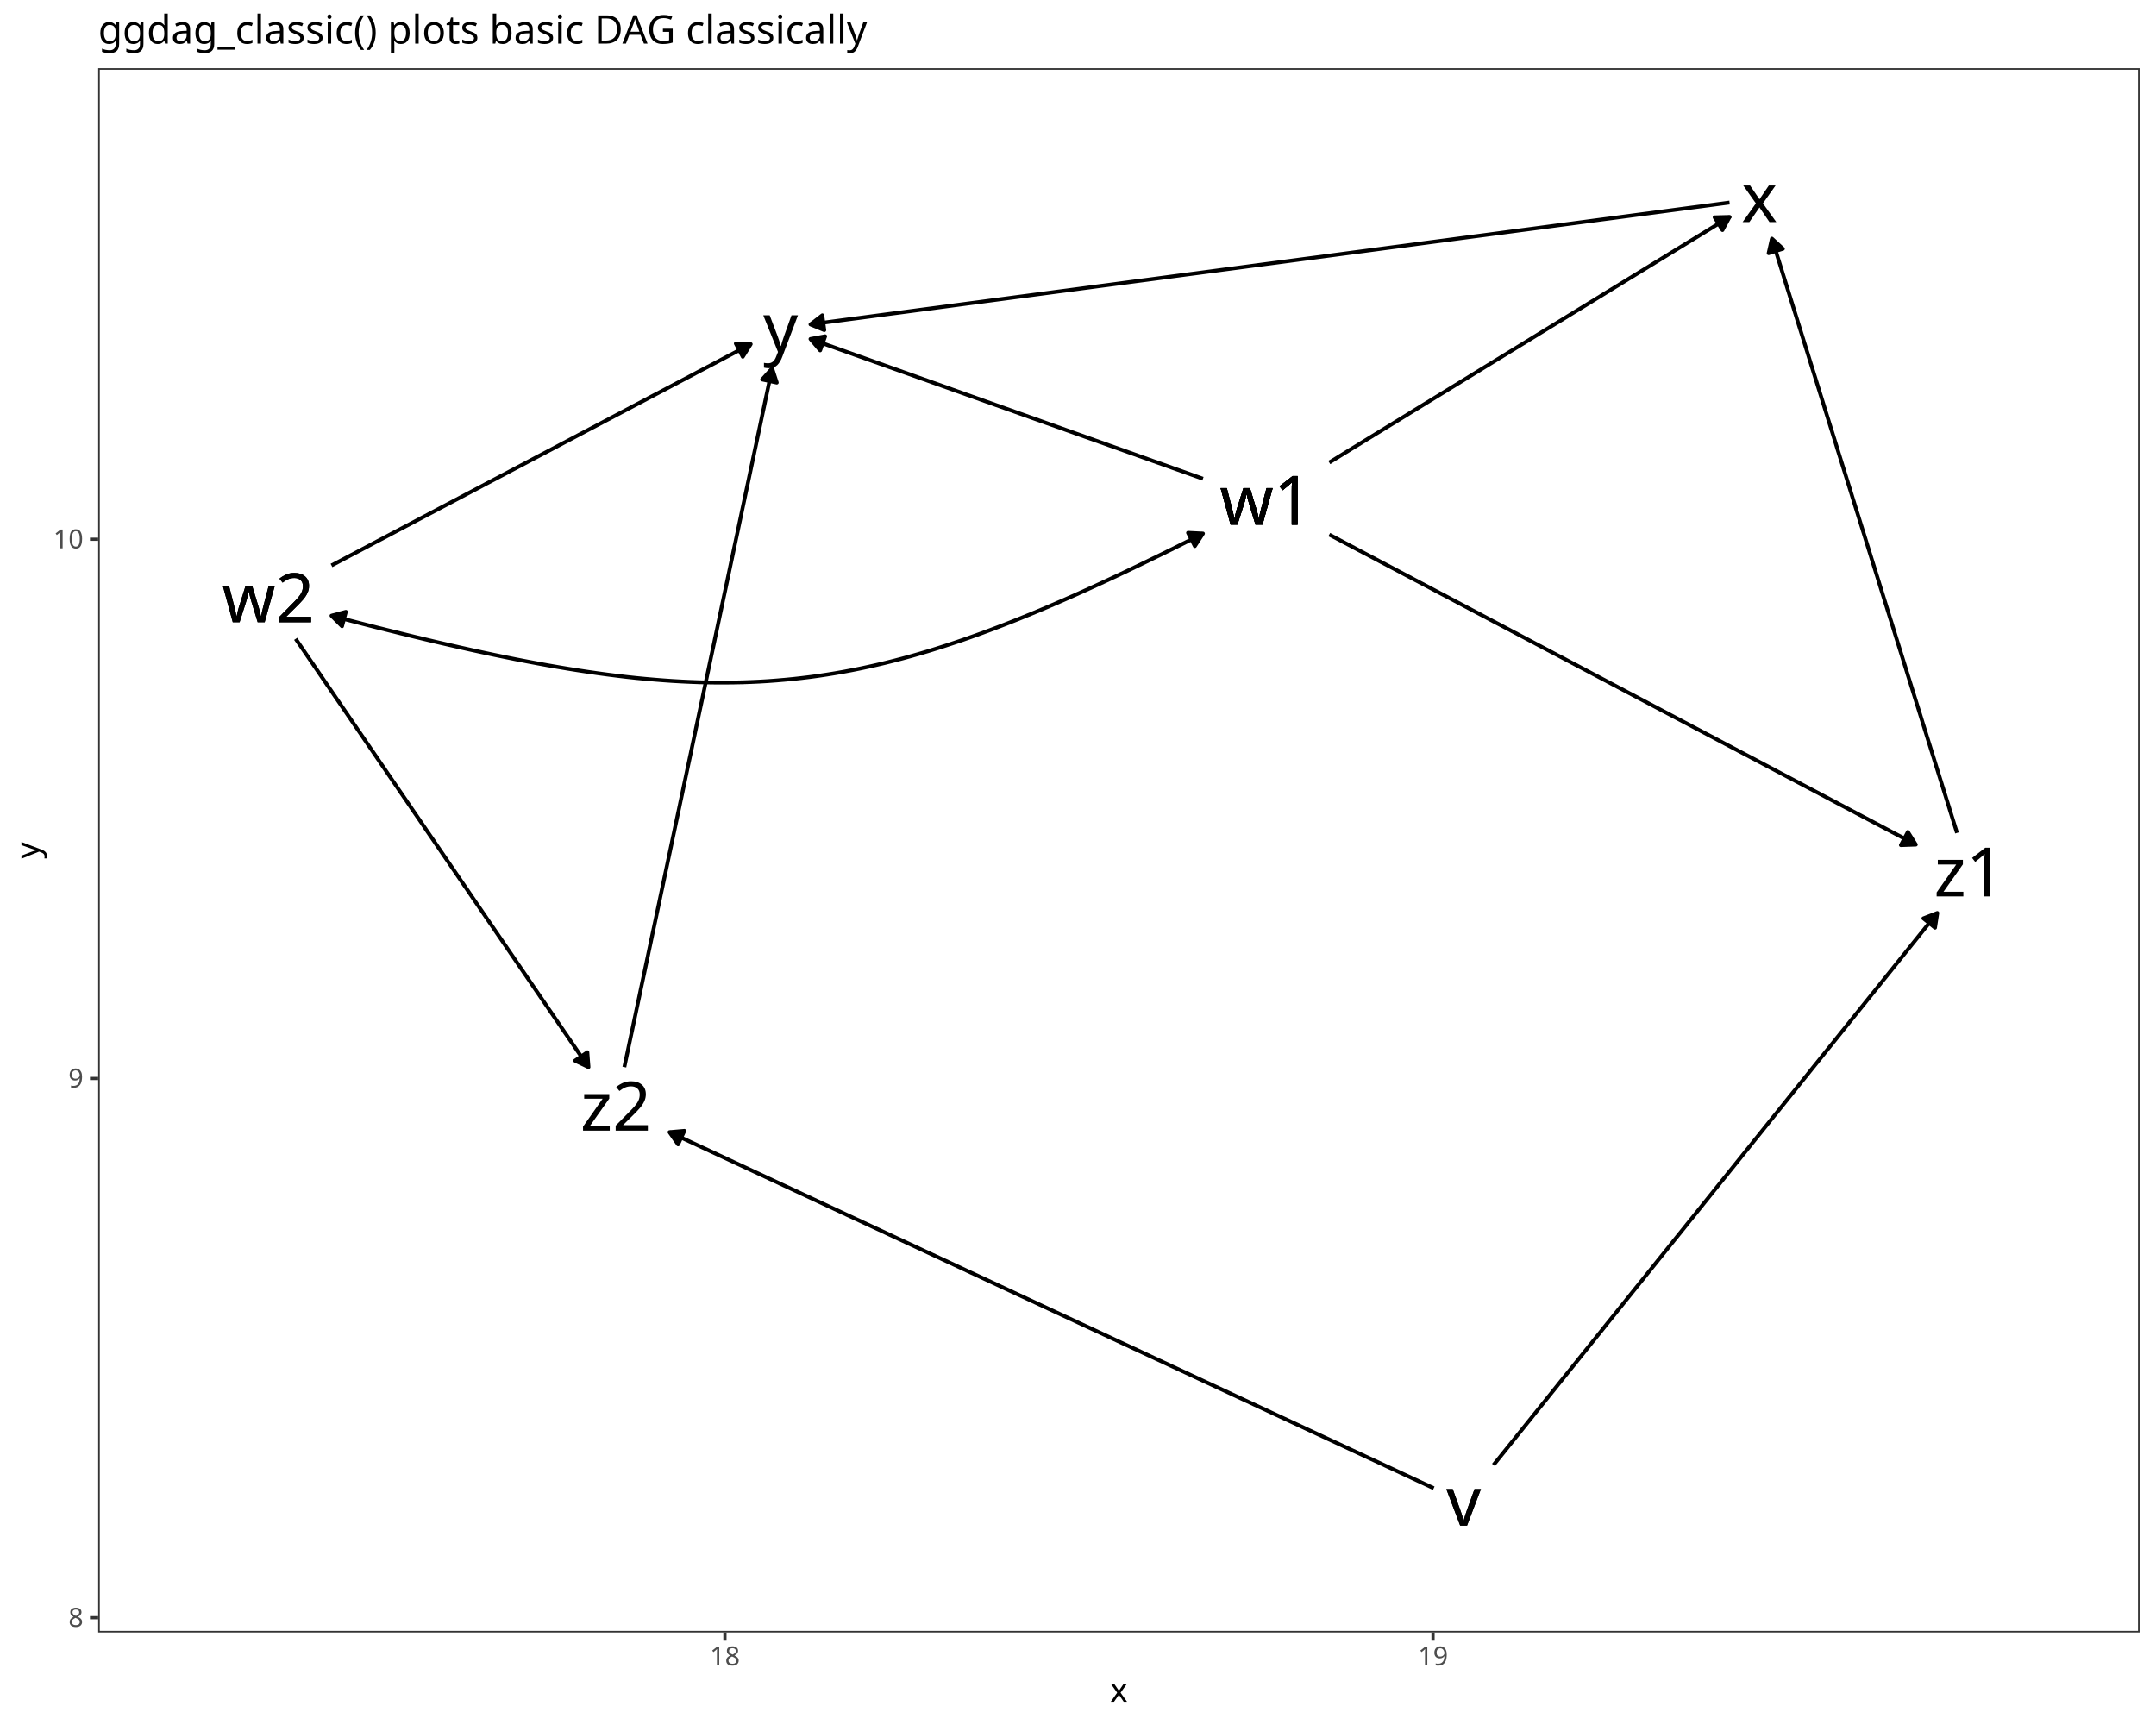
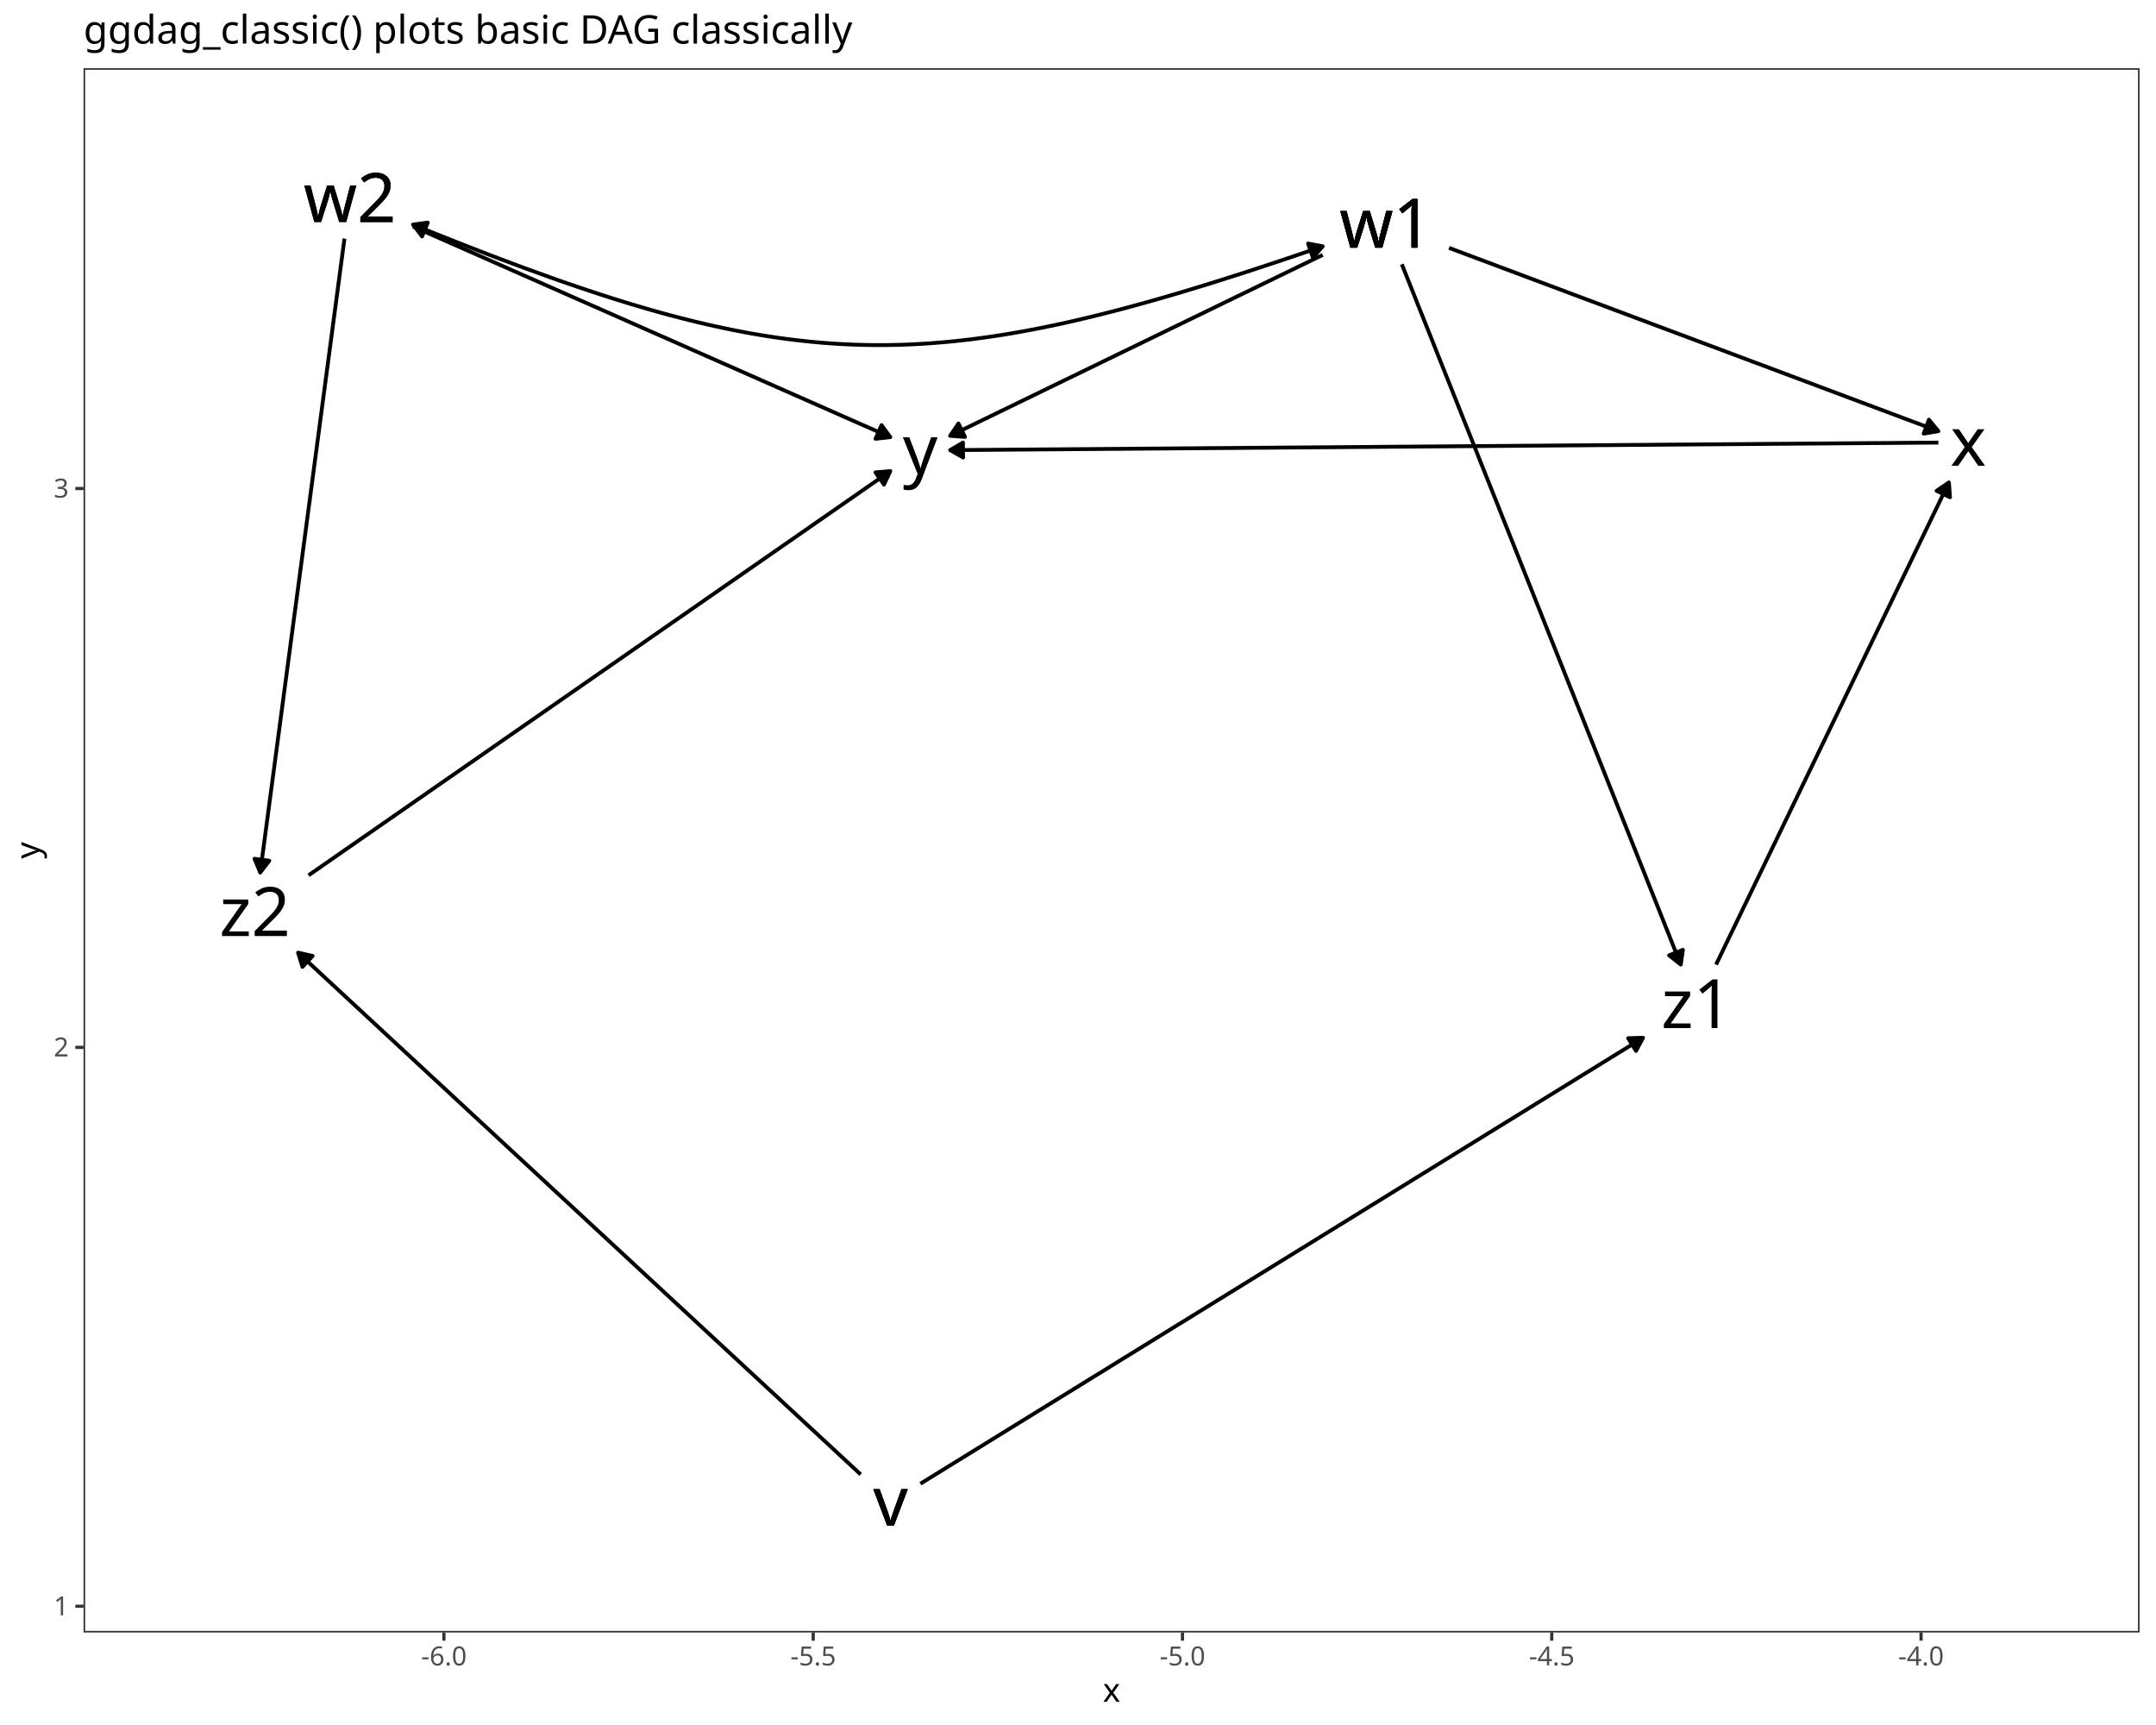
<svg xmlns="http://www.w3.org/2000/svg" class="svglite" data-engine-version="2.0" width="720.00pt" height="576.00pt" viewBox="0 0 720.00 576.00">
  <defs>
    <style type="text/css">
    .svglite line, .svglite polyline, .svglite polygon, .svglite path, .svglite rect, .svglite circle {
      fill: none;
      stroke: #000000;
      stroke-linecap: round;
      stroke-linejoin: round;
      stroke-miterlimit: 10.00;
    }
  </style>
  </defs>
  <rect width="100%" height="100%" style="stroke: none; fill: #FFFFFF;" />
  <defs>
    <clipPath id="cpMC4wMHw3MjAuMDB8MC4wMHw1NzYuMDA=">
      <rect x="0.00" y="0.00" width="720.00" height="576.00" />
    </clipPath>
  </defs>
  <g clip-path="url(#cpMC4wMHw3MjAuMDB8MC4wMHw1NzYuMDA=)">
    <rect x="0.00" y="0.00" width="720.00" height="576.00" style="stroke-width: 1.07; stroke: #FFFFFF; fill: #FFFFFF;" />
  </g>
  <defs>
-     <clipPath id="cpMzIuNzl8NzE0LjUyfDIyLjc4fDU0NS4xMQ==">
-       <rect x="32.79" y="22.78" width="681.73" height="522.33" />
+     <clipPath id="cpMjcuOTB8NzE0LjUyfDIyLjc4fDU0NS4xMQ==">
+       <rect x="27.90" y="22.78" width="686.62" height="522.33" />
    </clipPath>
  </defs>
-   <g clip-path="url(#cpMzIuNzl8NzE0LjUyfDIyLjc4fDU0NS4xMQ==)">
-     <rect x="32.79" y="22.78" width="681.73" height="522.33" style="stroke-width: 1.07; stroke: none; fill: #FFFFFF;" />
-     <text x="488.78" y="509.42" text-anchor="middle" style="font-size: 22.76px; font-family: sans;" textLength="11.39px" lengthAdjust="spacingAndGlyphs">v</text>
-     <text x="488.78" y="509.42" text-anchor="middle" style="font-size: 22.76px; font-family: sans;" textLength="11.39px" lengthAdjust="spacingAndGlyphs">v</text>
-     <text x="422.82" y="175.20" text-anchor="middle" style="font-size: 22.76px; font-family: sans;" textLength="29.10px" lengthAdjust="spacingAndGlyphs">w1</text>
-     <text x="422.82" y="175.20" text-anchor="middle" style="font-size: 22.76px; font-family: sans;" textLength="29.10px" lengthAdjust="spacingAndGlyphs">w1</text>
-     <text x="422.82" y="175.20" text-anchor="middle" style="font-size: 22.76px; font-family: sans;" textLength="29.10px" lengthAdjust="spacingAndGlyphs">w1</text>
-     <text x="422.82" y="175.20" text-anchor="middle" style="font-size: 22.76px; font-family: sans;" textLength="29.10px" lengthAdjust="spacingAndGlyphs">w1</text>
-     <text x="89.60" y="207.78" text-anchor="middle" style="font-size: 22.76px; font-family: sans;" textLength="29.10px" lengthAdjust="spacingAndGlyphs">w2</text>
-     <text x="89.60" y="207.78" text-anchor="middle" style="font-size: 22.76px; font-family: sans;" textLength="29.10px" lengthAdjust="spacingAndGlyphs">w2</text>
-     <text x="587.57" y="74.14" text-anchor="middle" style="font-size: 22.76px; font-family: sans;" textLength="11.39px" lengthAdjust="spacingAndGlyphs">x</text>
-     <text x="657.71" y="299.32" text-anchor="middle" style="font-size: 22.76px; font-family: sans;" textLength="24.05px" lengthAdjust="spacingAndGlyphs">z1</text>
-     <text x="205.67" y="377.53" text-anchor="middle" style="font-size: 22.76px; font-family: sans;" textLength="24.05px" lengthAdjust="spacingAndGlyphs">z2</text>
-     <text x="260.68" y="117.47" text-anchor="middle" style="font-size: 22.76px; font-family: sans;" textLength="11.39px" lengthAdjust="spacingAndGlyphs">y</text>
-     <polyline points="498.76,489.17 499.02,488.85 500.73,486.73 502.44,484.61 504.14,482.49 505.85,480.36 507.55,478.24 509.26,476.12 510.97,474.00 512.67,471.87 514.38,469.75 516.09,467.63 517.79,465.51 519.50,463.39 521.20,461.26 522.91,459.14 524.62,457.02 526.32,454.90 528.03,452.77 529.74,450.65 531.44,448.53 533.15,446.41 534.86,444.29 536.56,442.16 538.27,440.04 539.97,437.92 541.68,435.80 543.39,433.67 545.09,431.55 546.80,429.43 548.51,427.31 550.21,425.19 551.92,423.06 553.62,420.94 555.33,418.82 557.04,416.70 558.74,414.57 560.45,412.45 562.16,410.33 563.86,408.21 565.57,406.09 567.28,403.96 568.98,401.84 570.69,399.72 572.39,397.60 574.10,395.47 575.81,393.35 577.51,391.23 579.22,389.11 580.93,386.99 582.63,384.86 584.34,382.74 586.04,380.62 587.75,378.50 589.46,376.37 591.16,374.25 592.87,372.13 594.58,370.01 596.28,367.89 597.99,365.76 599.70,363.64 601.40,361.52 603.11,359.40 604.81,357.27 606.52,355.15 608.23,353.03 609.93,350.91 611.64,348.79 613.35,346.66 615.05,344.54 616.76,342.42 618.46,340.30 620.17,338.17 621.88,336.05 623.58,333.93 625.29,331.81 627.00,329.69 628.70,327.56 630.41,325.44 632.12,323.32 633.82,321.20 635.53,319.07 637.23,316.95 638.94,314.83 640.65,312.71 642.35,310.59 644.06,308.46 645.77,306.34 646.96,304.86 " style="stroke-width: 1.28; stroke-linecap: butt;" />
-     <polygon points="646.20,309.78 646.96,304.86 642.32,306.66 " style="stroke-width: 1.28; stroke-linecap: butt; fill: #000000;" />
-     <polyline points="478.80,496.94 477.35,496.26 474.49,494.92 471.63,493.59 468.77,492.26 465.91,490.93 463.05,489.60 460.19,488.26 457.33,486.93 454.47,485.60 451.61,484.27 448.75,482.93 445.89,481.60 443.03,480.27 440.17,478.94 437.31,477.61 434.45,476.27 431.59,474.94 428.73,473.61 425.87,472.28 423.01,470.94 420.15,469.61 417.29,468.28 414.43,466.95 411.57,465.62 408.71,464.28 405.85,462.95 402.99,461.62 400.13,460.29 397.27,458.95 394.41,457.62 391.55,456.29 388.69,454.96 385.83,453.63 382.97,452.29 380.11,450.96 377.25,449.63 374.39,448.30 371.53,446.96 368.67,445.63 365.82,444.30 362.96,442.97 360.10,441.64 357.24,440.30 354.38,438.97 351.52,437.64 348.66,436.31 345.80,434.97 342.94,433.64 340.08,432.31 337.22,430.98 334.36,429.65 331.50,428.31 328.64,426.98 325.78,425.65 322.92,424.32 320.06,422.98 317.20,421.65 314.34,420.32 311.48,418.99 308.62,417.66 305.76,416.32 302.90,414.99 300.04,413.66 297.18,412.33 294.32,410.99 291.46,409.66 288.60,408.33 285.74,407.00 282.88,405.67 280.02,404.33 277.16,403.00 274.30,401.67 271.44,400.34 268.58,399.00 265.72,397.67 262.86,396.34 260.00,395.01 257.14,393.68 254.28,392.34 251.42,391.01 248.57,389.68 245.71,388.35 242.85,387.01 239.99,385.68 237.13,384.35 234.27,383.02 231.41,381.69 228.55,380.35 225.69,379.02 223.59,378.04 " style="stroke-width: 1.28; stroke-linecap: butt;" />
-     <polygon points="228.55,377.61 223.59,378.04 226.45,382.12 " style="stroke-width: 1.28; stroke-linecap: butt; fill: #000000;" />
-     <polyline points="443.91,154.43 444.45,154.10 446.12,153.08 447.78,152.06 449.45,151.03 451.11,150.01 452.78,148.99 454.44,147.97 456.10,146.95 457.77,145.93 459.43,144.91 461.10,143.89 462.76,142.87 464.42,141.85 466.09,140.83 467.75,139.81 469.42,138.79 471.08,137.76 472.75,136.74 474.41,135.72 476.07,134.70 477.74,133.68 479.40,132.66 481.07,131.64 482.73,130.62 484.39,129.60 486.06,128.58 487.72,127.56 489.39,126.54 491.05,125.52 492.72,124.49 494.38,123.47 496.04,122.45 497.71,121.43 499.37,120.41 501.04,119.39 502.70,118.37 504.36,117.35 506.03,116.33 507.69,115.31 509.36,114.29 511.02,113.27 512.68,112.25 514.35,111.22 516.01,110.20 517.68,109.18 519.34,108.16 521.01,107.14 522.67,106.12 524.33,105.10 526.00,104.08 527.66,103.06 529.33,102.04 530.99,101.02 532.65,100.00 534.32,98.98 535.98,97.95 537.65,96.93 539.31,95.91 540.98,94.89 542.64,93.87 544.30,92.85 545.97,91.83 547.63,90.81 549.30,89.79 550.96,88.77 552.62,87.75 554.29,86.73 555.95,85.71 557.62,84.68 559.28,83.66 560.95,82.64 562.61,81.62 564.27,80.60 565.94,79.58 567.60,78.56 569.27,77.54 570.93,76.52 572.59,75.50 574.26,74.48 575.92,73.46 577.59,72.44 577.59,72.43 " style="stroke-width: 1.28; stroke-linecap: butt;" />
-     <polygon points="575.22,76.81 577.59,72.43 572.61,72.57 " style="stroke-width: 1.28; stroke-linecap: butt; fill: #000000;" />
-     <polyline points="401.73,159.86 401.53,159.79 399.89,159.20 398.25,158.62 396.62,158.04 394.98,157.45 393.34,156.87 391.70,156.29 390.07,155.70 388.43,155.12 386.79,154.54 385.15,153.96 383.51,153.37 381.88,152.79 380.24,152.21 378.60,151.62 376.96,151.04 375.33,150.46 373.69,149.87 372.05,149.29 370.41,148.71 368.78,148.12 367.14,147.54 365.50,146.96 363.86,146.37 362.22,145.79 360.59,145.21 358.95,144.63 357.31,144.04 355.67,143.46 354.04,142.88 352.40,142.29 350.76,141.71 349.12,141.13 347.48,140.54 345.85,139.96 344.21,139.38 342.57,138.79 340.93,138.21 339.30,137.63 337.66,137.04 336.02,136.46 334.38,135.88 332.74,135.30 331.11,134.71 329.47,134.13 327.83,133.55 326.19,132.96 324.56,132.38 322.92,131.80 321.28,131.21 319.64,130.63 318.01,130.05 316.37,129.46 314.73,128.88 313.09,128.30 311.45,127.72 309.82,127.13 308.18,126.55 306.54,125.97 304.90,125.38 303.27,124.80 301.63,124.22 299.99,123.63 298.35,123.05 296.71,122.47 295.08,121.88 293.44,121.30 291.80,120.72 290.16,120.13 288.53,119.55 286.89,118.97 285.25,118.39 283.61,117.80 281.97,117.22 280.34,116.64 278.70,116.05 277.06,115.47 275.42,114.89 273.79,114.30 272.15,113.72 270.66,113.19 " style="stroke-width: 1.28; stroke-linecap: butt;" />
-     <polygon points="275.56,112.29 270.66,113.19 273.89,116.99 " style="stroke-width: 1.28; stroke-linecap: butt; fill: #000000;" />
-     <polyline points="443.91,178.51 444.17,178.65 446.55,179.90 448.92,181.16 451.29,182.41 453.66,183.67 456.04,184.92 458.41,186.17 460.78,187.43 463.16,188.68 465.53,189.93 467.90,191.19 470.27,192.44 472.65,193.70 475.02,194.95 477.39,196.20 479.76,197.46 482.14,198.71 484.51,199.96 486.88,201.22 489.25,202.47 491.63,203.73 494.00,204.98 496.37,206.23 498.74,207.49 501.12,208.74 503.49,209.99 505.86,211.25 508.24,212.50 510.61,213.75 512.98,215.01 515.35,216.26 517.73,217.52 520.10,218.77 522.47,220.02 524.84,221.28 527.22,222.53 529.59,223.78 531.96,225.04 534.33,226.29 536.71,227.55 539.08,228.80 541.45,230.05 543.82,231.31 546.20,232.56 548.57,233.81 550.94,235.07 553.31,236.32 555.69,237.58 558.06,238.83 560.43,240.08 562.81,241.34 565.18,242.59 567.55,243.84 569.92,245.10 572.30,246.35 574.67,247.61 577.04,248.86 579.41,250.11 581.79,251.37 584.16,252.62 586.53,253.87 588.90,255.13 591.28,256.38 593.65,257.64 596.02,258.89 598.39,260.14 600.77,261.40 603.14,262.65 605.51,263.90 607.89,265.16 610.26,266.41 612.63,267.67 615.00,268.92 617.38,270.17 619.75,271.43 622.12,272.68 624.49,273.93 626.87,275.19 629.24,276.44 631.61,277.70 633.98,278.95 636.36,280.20 638.73,281.46 639.79,282.02 " style="stroke-width: 1.28; stroke-linecap: butt;" />
-     <polygon points="634.81,282.20 639.79,282.02 637.14,277.80 " style="stroke-width: 1.28; stroke-linecap: butt; fill: #000000;" />
-     <polyline points="110.70,188.81 112.07,188.09 113.80,187.18 115.53,186.26 117.25,185.35 118.98,184.44 120.71,183.53 122.44,182.62 124.17,181.70 125.89,180.79 127.62,179.88 129.35,178.97 131.08,178.05 132.81,177.14 134.53,176.23 136.26,175.32 137.99,174.41 139.72,173.49 141.45,172.58 143.17,171.67 144.90,170.76 146.63,169.84 148.36,168.93 150.09,168.02 151.81,167.11 153.54,166.20 155.27,165.28 157.00,164.37 158.73,163.46 160.46,162.55 162.18,161.63 163.91,160.72 165.64,159.81 167.37,158.90 169.10,157.99 170.82,157.07 172.55,156.16 174.28,155.25 176.01,154.34 177.74,153.42 179.46,152.51 181.19,151.60 182.92,150.69 184.65,149.78 186.38,148.86 188.10,147.95 189.83,147.04 191.56,146.13 193.29,145.21 195.02,144.30 196.74,143.39 198.47,142.48 200.20,141.57 201.93,140.65 203.66,139.74 205.39,138.83 207.11,137.92 208.84,137.01 210.57,136.09 212.30,135.18 214.03,134.27 215.75,133.36 217.48,132.44 219.21,131.53 220.94,130.62 222.67,129.71 224.39,128.80 226.12,127.88 227.85,126.97 229.58,126.06 231.31,125.15 233.03,124.23 234.76,123.32 236.49,122.41 238.22,121.50 239.95,120.59 241.68,119.67 243.40,118.76 245.13,117.85 246.86,116.94 248.59,116.02 250.32,115.11 250.70,114.91 " style="stroke-width: 1.28; stroke-linecap: butt;" />
-     <polygon points="248.05,119.12 250.70,114.91 245.73,114.72 " style="stroke-width: 1.28; stroke-linecap: butt; fill: #000000;" />
-     <polyline points="98.75,213.32 98.98,213.66 100.16,215.38 101.33,217.09 102.50,218.81 103.67,220.52 104.85,222.24 106.02,223.95 107.19,225.67 108.36,227.38 109.53,229.10 110.71,230.81 111.88,232.53 113.05,234.24 114.22,235.95 115.40,237.67 116.57,239.38 117.74,241.10 118.91,242.81 120.09,244.53 121.26,246.24 122.43,247.96 123.60,249.67 124.78,251.39 125.95,253.10 127.12,254.82 128.29,256.53 129.46,258.24 130.64,259.96 131.81,261.67 132.98,263.39 134.15,265.10 135.33,266.82 136.50,268.53 137.67,270.25 138.84,271.96 140.02,273.68 141.19,275.39 142.36,277.11 143.53,278.82 144.71,280.53 145.88,282.25 147.05,283.96 148.22,285.68 149.40,287.39 150.57,289.11 151.74,290.82 152.91,292.54 154.08,294.25 155.26,295.97 156.43,297.68 157.60,299.40 158.77,301.11 159.95,302.83 161.12,304.54 162.29,306.25 163.46,307.97 164.64,309.68 165.81,311.40 166.98,313.11 168.15,314.83 169.33,316.54 170.50,318.26 171.67,319.97 172.84,321.69 174.01,323.40 175.19,325.12 176.36,326.83 177.53,328.54 178.70,330.26 179.88,331.97 181.05,333.69 182.22,335.40 183.39,337.12 184.57,338.83 185.74,340.55 186.91,342.26 188.08,343.98 189.26,345.69 190.43,347.41 191.60,349.12 192.77,350.83 193.95,352.55 195.12,354.26 196.29,355.98 196.53,356.32 " style="stroke-width: 1.28; stroke-linecap: butt;" />
-     <polygon points="192.04,354.17 196.53,356.32 196.15,351.36 " style="stroke-width: 1.28; stroke-linecap: butt; fill: #000000;" />
-     <polyline points="577.59,67.63 574.36,68.06 571.06,68.50 567.76,68.94 564.46,69.37 561.16,69.81 557.85,70.25 554.55,70.69 551.25,71.13 547.95,71.56 544.65,72.00 541.35,72.44 538.04,72.88 534.74,73.31 531.44,73.75 528.14,74.19 524.84,74.63 521.53,75.06 518.23,75.50 514.93,75.94 511.63,76.38 508.33,76.81 505.02,77.25 501.72,77.69 498.42,78.13 495.12,78.57 491.82,79.00 488.51,79.44 485.21,79.88 481.91,80.32 478.61,80.75 475.31,81.19 472.01,81.63 468.70,82.07 465.40,82.50 462.10,82.94 458.80,83.38 455.50,83.82 452.19,84.25 448.89,84.69 445.59,85.13 442.29,85.57 438.99,86.01 435.68,86.44 432.38,86.88 429.08,87.32 425.78,87.76 422.48,88.19 419.17,88.63 415.87,89.07 412.57,89.51 409.27,89.94 405.97,90.38 402.67,90.82 399.36,91.26 396.06,91.69 392.76,92.13 389.46,92.57 386.16,93.01 382.85,93.45 379.55,93.88 376.25,94.32 372.95,94.76 369.65,95.20 366.34,95.63 363.04,96.07 359.74,96.51 356.44,96.95 353.14,97.38 349.84,97.82 346.53,98.26 343.23,98.70 339.93,99.13 336.63,99.57 333.33,100.01 330.02,100.45 326.72,100.89 323.42,101.32 320.12,101.76 316.82,102.20 313.51,102.64 310.21,103.07 306.91,103.51 303.61,103.95 300.31,104.39 297.00,104.82 293.70,105.26 290.40,105.70 287.10,106.14 283.80,106.57 280.50,107.01 277.19,107.45 273.89,107.89 270.66,108.32 " style="stroke-width: 1.28; stroke-linecap: butt;" />
-     <polygon points="274.61,105.28 270.66,108.32 275.27,110.22 " style="stroke-width: 1.28; stroke-linecap: butt; fill: #000000;" />
-     <polyline points="653.55,278.12 653.46,277.84 652.75,275.56 652.04,273.29 651.33,271.02 650.63,268.74 649.92,266.47 649.21,264.19 648.50,261.92 647.79,259.64 647.08,257.37 646.37,255.09 645.67,252.82 644.96,250.55 644.25,248.27 643.54,246.00 642.83,243.72 642.12,241.45 641.42,239.17 640.71,236.90 640.00,234.62 639.29,232.35 638.58,230.07 637.87,227.80 637.16,225.53 636.46,223.25 635.75,220.98 635.04,218.70 634.33,216.43 633.62,214.15 632.91,211.88 632.21,209.60 631.50,207.33 630.79,205.06 630.08,202.78 629.37,200.51 628.66,198.23 627.95,195.96 627.25,193.68 626.54,191.41 625.83,189.13 625.12,186.86 624.41,184.58 623.70,182.31 623.00,180.04 622.29,177.76 621.58,175.49 620.87,173.21 620.16,170.94 619.45,168.66 618.74,166.39 618.04,164.11 617.33,161.84 616.62,159.57 615.91,157.29 615.20,155.02 614.49,152.74 613.78,150.47 613.08,148.19 612.37,145.92 611.66,143.64 610.95,141.37 610.24,139.09 609.53,136.82 608.83,134.55 608.12,132.27 607.41,130.00 606.70,127.72 605.99,125.45 605.28,123.17 604.57,120.90 603.87,118.62 603.16,116.35 602.45,114.08 601.74,111.80 601.03,109.53 600.32,107.25 599.62,104.98 598.91,102.70 598.20,100.43 597.49,98.15 596.78,95.88 596.07,93.60 595.36,91.33 594.66,89.06 593.95,86.78 593.24,84.51 592.53,82.23 591.82,79.96 591.74,79.68 " style="stroke-width: 1.28; stroke-linecap: butt;" />
-     <polygon points="595.40,83.06 591.74,79.68 590.64,84.54 " style="stroke-width: 1.28; stroke-linecap: butt; fill: #000000;" />
-     <polyline points="208.50,356.32 209.00,353.93 209.56,351.31 210.11,348.68 210.67,346.05 211.23,343.43 211.78,340.80 212.34,338.17 212.89,335.55 213.45,332.92 214.00,330.29 214.56,327.67 215.12,325.04 215.67,322.41 216.23,319.79 216.78,317.16 217.34,314.53 217.89,311.90 218.45,309.28 219.01,306.65 219.56,304.02 220.12,301.40 220.67,298.77 221.23,296.14 221.78,293.52 222.34,290.89 222.90,288.26 223.45,285.64 224.01,283.01 224.56,280.38 225.12,277.76 225.67,275.13 226.23,272.50 226.79,269.88 227.34,267.25 227.90,264.62 228.45,261.99 229.01,259.37 229.56,256.74 230.12,254.11 230.68,251.49 231.23,248.86 231.79,246.23 232.34,243.61 232.90,240.98 233.45,238.35 234.01,235.73 234.57,233.10 235.12,230.47 235.68,227.85 236.23,225.22 236.79,222.59 237.34,219.97 237.90,217.34 238.46,214.71 239.01,212.09 239.57,209.46 240.12,206.83 240.68,204.20 241.23,201.58 241.79,198.95 242.35,196.32 242.90,193.70 243.46,191.07 244.01,188.44 244.57,185.82 245.12,183.19 245.68,180.56 246.24,177.94 246.79,175.31 247.35,172.68 247.90,170.06 248.46,167.43 249.01,164.80 249.57,162.18 250.13,159.55 250.68,156.92 251.24,154.29 251.79,151.67 252.35,149.04 252.90,146.41 253.46,143.79 254.02,141.16 254.57,138.53 255.13,135.91 255.68,133.28 256.24,130.65 256.79,128.03 257.35,125.40 257.86,123.01 " style="stroke-width: 1.28; stroke-linecap: butt;" />
-     <polygon points="259.40,127.75 257.86,123.01 254.53,126.71 " style="stroke-width: 1.28; stroke-linecap: butt; fill: #000000;" />
-     <polyline points="401.73,178.16 398.67,179.73 394.85,181.64 391.08,183.52 387.35,185.35 383.68,187.14 380.06,188.89 376.49,190.61 372.96,192.28 369.47,193.91 366.03,195.50 362.63,197.05 359.28,198.56 355.96,200.03 352.67,201.46 349.43,202.86 346.22,204.21 343.04,205.52 339.90,206.80 336.78,208.03 333.70,209.23 330.64,210.39 327.61,211.51 324.61,212.59 321.63,213.64 318.67,214.64 315.73,215.61 312.82,216.54 309.92,217.44 307.04,218.29 304.17,219.11 301.32,219.89 298.48,220.63 295.65,221.34 292.83,222.01 290.02,222.64 287.22,223.24 284.42,223.80 281.63,224.32 278.84,224.81 276.06,225.26 273.27,225.68 270.48,226.06 267.69,226.40 264.90,226.71 262.10,226.98 259.29,227.22 256.48,227.43 253.65,227.60 250.82,227.73 247.97,227.83 245.11,227.89 242.24,227.92 239.34,227.92 236.44,227.88 233.51,227.81 230.56,227.70 227.59,227.56 224.59,227.39 221.57,227.18 218.53,226.94 215.46,226.67 212.36,226.37 209.23,226.03 206.06,225.65 202.87,225.25 199.64,224.81 196.37,224.34 193.07,223.84 189.73,223.31 186.34,222.74 182.92,222.15 179.46,221.52 175.95,220.86 172.39,220.17 168.79,219.44 165.14,218.69 161.44,217.90 157.69,217.09 153.88,216.24 150.03,215.36 146.12,214.46 142.15,213.52 138.12,212.55 134.03,211.55 129.89,210.52 125.68,209.47 121.41,208.38 117.07,207.26 112.66,206.12 110.70,205.59 " style="stroke-width: 1.28; stroke-linecap: butt;" />
-     <polygon points="399.02,182.35 401.73,178.16 396.75,177.91 " style="stroke-width: 1.28; stroke-linecap: butt; fill: #000000;" />
-     <polygon points="115.51,204.30 110.70,205.59 114.22,209.11 " style="stroke-width: 1.28; stroke-linecap: butt; fill: #000000;" />
-     <rect x="32.79" y="22.78" width="681.73" height="522.33" style="stroke-width: 1.07; stroke: #333333;" />
+   <g clip-path="url(#cpMjcuOTB8NzE0LjUyfDIyLjc4fDU0NS4xMQ==)">
+     <rect x="27.90" y="22.78" width="686.62" height="522.33" style="stroke-width: 1.07; stroke: none; fill: #FFFFFF;" />
+     <text x="297.40" y="509.42" text-anchor="middle" style="font-size: 22.76px; font-family: sans;" textLength="11.39px" lengthAdjust="spacingAndGlyphs">v</text>
+     <text x="297.40" y="509.42" text-anchor="middle" style="font-size: 22.76px; font-family: sans;" textLength="11.39px" lengthAdjust="spacingAndGlyphs">v</text>
+     <text x="462.82" y="82.70" text-anchor="middle" style="font-size: 22.76px; font-family: sans;" textLength="29.10px" lengthAdjust="spacingAndGlyphs">w1</text>
+     <text x="462.82" y="82.70" text-anchor="middle" style="font-size: 22.76px; font-family: sans;" textLength="29.10px" lengthAdjust="spacingAndGlyphs">w1</text>
+     <text x="462.82" y="82.70" text-anchor="middle" style="font-size: 22.76px; font-family: sans;" textLength="29.10px" lengthAdjust="spacingAndGlyphs">w1</text>
+     <text x="462.82" y="82.70" text-anchor="middle" style="font-size: 22.76px; font-family: sans;" textLength="29.10px" lengthAdjust="spacingAndGlyphs">w1</text>
+     <text x="116.82" y="74.14" text-anchor="middle" style="font-size: 22.76px; font-family: sans;" textLength="29.10px" lengthAdjust="spacingAndGlyphs">w2</text>
+     <text x="116.82" y="74.14" text-anchor="middle" style="font-size: 22.76px; font-family: sans;" textLength="29.10px" lengthAdjust="spacingAndGlyphs">w2</text>
+     <text x="657.30" y="155.54" text-anchor="middle" style="font-size: 22.76px; font-family: sans;" textLength="11.39px" lengthAdjust="spacingAndGlyphs">x</text>
+     <text x="307.31" y="158.21" text-anchor="middle" style="font-size: 22.76px; font-family: sans;" textLength="11.39px" lengthAdjust="spacingAndGlyphs">y</text>
+     <text x="566.62" y="343.29" text-anchor="middle" style="font-size: 22.76px; font-family: sans;" textLength="24.05px" lengthAdjust="spacingAndGlyphs">z1</text>
+     <text x="85.12" y="312.56" text-anchor="middle" style="font-size: 22.76px; font-family: sans;" textLength="24.05px" lengthAdjust="spacingAndGlyphs">z2</text>
+     <polyline points="307.38,495.43 308.28,494.87 311.00,493.19 313.72,491.52 316.44,489.84 319.16,488.16 321.88,486.48 324.60,484.80 327.31,483.13 330.03,481.45 332.75,479.77 335.47,478.09 338.19,476.41 340.91,474.74 343.63,473.06 346.35,471.38 349.07,469.70 351.79,468.02 354.51,466.35 357.23,464.67 359.95,462.99 362.67,461.31 365.39,459.63 368.11,457.96 370.83,456.28 373.54,454.60 376.26,452.92 378.98,451.24 381.70,449.57 384.42,447.89 387.14,446.21 389.86,444.53 392.58,442.85 395.30,441.18 398.02,439.50 400.74,437.82 403.46,436.14 406.18,434.46 408.90,432.79 411.62,431.11 414.34,429.43 417.06,427.75 419.77,426.07 422.49,424.40 425.21,422.72 427.93,421.04 430.65,419.36 433.37,417.68 436.09,416.01 438.81,414.33 441.53,412.65 444.25,410.97 446.97,409.29 449.69,407.62 452.41,405.94 455.13,404.26 457.85,402.58 460.57,400.90 463.29,399.23 466.00,397.55 468.72,395.87 471.44,394.19 474.16,392.51 476.88,390.84 479.60,389.16 482.32,387.48 485.04,385.80 487.76,384.12 490.48,382.45 493.20,380.77 495.92,379.09 498.64,377.41 501.36,375.73 504.08,374.06 506.80,372.38 509.52,370.70 512.23,369.02 514.95,367.34 517.67,365.67 520.39,363.99 523.11,362.31 525.83,360.63 528.55,358.95 531.27,357.28 533.99,355.60 536.71,353.92 539.43,352.24 542.15,350.56 544.87,348.89 547.59,347.21 548.70,346.52 " style="stroke-width: 1.28; stroke-linecap: butt;" />
+     <polygon points="546.34,350.91 548.70,346.52 543.72,346.67 " style="stroke-width: 1.28; stroke-linecap: butt; fill: #000000;" />
+     <polyline points="287.42,492.33 286.68,491.64 284.54,489.65 282.39,487.67 280.25,485.68 278.10,483.69 275.96,481.70 273.81,479.71 271.67,477.72 269.53,475.74 267.38,473.75 265.24,471.76 263.09,469.77 260.95,467.78 258.80,465.79 256.66,463.80 254.52,461.82 252.37,459.83 250.23,457.84 248.08,455.85 245.94,453.86 243.79,451.87 241.65,449.89 239.51,447.90 237.36,445.91 235.22,443.92 233.07,441.93 230.93,439.94 228.78,437.95 226.64,435.97 224.50,433.98 222.35,431.99 220.21,430.00 218.06,428.01 215.92,426.02 213.77,424.04 211.63,422.05 209.49,420.06 207.34,418.07 205.20,416.08 203.05,414.09 200.91,412.11 198.76,410.12 196.62,408.13 194.48,406.14 192.33,404.15 190.19,402.16 188.04,400.17 185.90,398.19 183.75,396.20 181.61,394.21 179.47,392.22 177.32,390.23 175.18,388.24 173.03,386.26 170.89,384.27 168.74,382.28 166.60,380.29 164.46,378.30 162.31,376.31 160.17,374.32 158.02,372.34 155.88,370.35 153.73,368.36 151.59,366.37 149.45,364.38 147.30,362.39 145.16,360.41 143.01,358.42 140.87,356.43 138.72,354.44 136.58,352.45 134.44,350.46 132.29,348.48 130.15,346.49 128.00,344.50 125.86,342.51 123.71,340.52 121.57,338.53 119.43,336.54 117.28,334.56 115.14,332.57 112.99,330.58 110.85,328.59 108.70,326.60 106.56,324.61 104.42,322.63 102.27,320.64 100.13,318.65 99.54,318.10 " style="stroke-width: 1.28; stroke-linecap: butt;" />
+     <polygon points="104.39,319.21 99.54,318.10 101.01,322.86 " style="stroke-width: 1.28; stroke-linecap: butt; fill: #000000;" />
+     <polyline points="483.91,82.77 484.43,82.96 486.39,83.70 488.36,84.44 490.32,85.17 492.29,85.91 494.25,86.64 496.21,87.38 498.18,88.11 500.14,88.85 502.11,89.59 504.07,90.32 506.04,91.06 508.00,91.79 509.97,92.53 511.93,93.27 513.89,94.00 515.86,94.74 517.82,95.47 519.79,96.21 521.75,96.94 523.72,97.68 525.68,98.42 527.65,99.15 529.61,99.89 531.58,100.62 533.54,101.36 535.50,102.09 537.47,102.83 539.43,103.57 541.40,104.30 543.36,105.04 545.33,105.77 547.29,106.51 549.26,107.24 551.22,107.98 553.18,108.72 555.15,109.45 557.11,110.19 559.08,110.92 561.04,111.66 563.01,112.39 564.97,113.13 566.94,113.87 568.90,114.60 570.86,115.34 572.83,116.07 574.79,116.81 576.76,117.54 578.72,118.28 580.69,119.02 582.65,119.75 584.62,120.49 586.58,121.22 588.55,121.96 590.51,122.69 592.47,123.43 594.44,124.17 596.40,124.90 598.37,125.64 600.33,126.37 602.30,127.11 604.26,127.84 606.23,128.58 608.19,129.32 610.15,130.05 612.12,130.79 614.08,131.52 616.05,132.26 618.01,133.00 619.98,133.73 621.94,134.47 623.91,135.20 625.87,135.94 627.83,136.67 629.80,137.41 631.76,138.15 633.73,138.88 635.69,139.62 637.66,140.35 639.62,141.09 641.59,141.82 643.55,142.56 645.52,143.30 647.32,143.97 " style="stroke-width: 1.28; stroke-linecap: butt;" />
+     <polygon points="642.41,144.79 647.32,143.97 644.16,140.13 " style="stroke-width: 1.28; stroke-linecap: butt; fill: #000000;" />
+     <polyline points="441.73,85.11 440.83,85.55 439.26,86.31 437.69,87.07 436.11,87.84 434.54,88.60 432.97,89.36 431.40,90.13 429.83,90.89 428.26,91.65 426.69,92.41 425.12,93.18 423.55,93.94 421.98,94.70 420.41,95.46 418.84,96.23 417.27,96.99 415.69,97.75 414.12,98.51 412.55,99.28 410.98,100.04 409.41,100.80 407.84,101.57 406.27,102.33 404.70,103.09 403.13,103.85 401.56,104.62 399.99,105.38 398.42,106.14 396.84,106.90 395.27,107.67 393.70,108.43 392.13,109.19 390.56,109.95 388.99,110.72 387.42,111.48 385.85,112.24 384.28,113.01 382.71,113.77 381.14,114.53 379.57,115.29 378.00,116.06 376.42,116.82 374.85,117.58 373.28,118.34 371.71,119.11 370.14,119.87 368.57,120.63 367.00,121.40 365.43,122.16 363.86,122.92 362.29,123.68 360.72,124.45 359.15,125.21 357.57,125.97 356.00,126.73 354.43,127.50 352.86,128.26 351.29,129.02 349.72,129.78 348.15,130.55 346.58,131.31 345.01,132.07 343.44,132.84 341.87,133.60 340.30,134.36 338.73,135.12 337.15,135.89 335.58,136.65 334.01,137.41 332.44,138.17 330.87,138.94 329.30,139.70 327.73,140.46 326.16,141.22 324.59,141.99 323.02,142.75 321.45,143.51 319.88,144.28 318.31,145.04 317.29,145.53 " style="stroke-width: 1.28; stroke-linecap: butt;" />
+     <polygon points="320.08,141.41 317.29,145.53 322.26,145.89 " style="stroke-width: 1.28; stroke-linecap: butt; fill: #000000;" />
+     <polyline points="468.14,88.24 469.11,90.66 470.16,93.30 471.21,95.93 472.26,98.56 473.30,101.19 474.35,103.83 475.40,106.46 476.45,109.09 477.50,111.72 478.55,114.35 479.59,116.99 480.64,119.62 481.69,122.25 482.74,124.88 483.79,127.52 484.84,130.15 485.89,132.78 486.93,135.41 487.98,138.04 489.03,140.68 490.08,143.31 491.13,145.94 492.18,148.57 493.23,151.21 494.27,153.84 495.32,156.47 496.37,159.10 497.42,161.73 498.47,164.37 499.52,167.00 500.57,169.63 501.61,172.26 502.66,174.90 503.71,177.53 504.76,180.16 505.81,182.79 506.86,185.42 507.91,188.06 508.95,190.69 510.00,193.32 511.05,195.95 512.10,198.59 513.15,201.22 514.20,203.85 515.24,206.48 516.29,209.11 517.34,211.75 518.39,214.38 519.44,217.01 520.49,219.64 521.54,222.28 522.58,224.91 523.63,227.54 524.68,230.17 525.73,232.80 526.78,235.44 527.83,238.07 528.88,240.70 529.92,243.33 530.97,245.97 532.02,248.60 533.07,251.23 534.12,253.86 535.17,256.49 536.22,259.13 537.26,261.76 538.31,264.39 539.36,267.02 540.41,269.66 541.46,272.29 542.51,274.92 543.56,277.55 544.60,280.18 545.65,282.82 546.70,285.45 547.75,288.08 548.80,290.71 549.85,293.35 550.89,295.98 551.94,298.61 552.99,301.24 554.04,303.87 555.09,306.51 556.14,309.14 557.19,311.77 558.23,314.40 559.28,317.04 560.33,319.67 561.30,322.09 " style="stroke-width: 1.28; stroke-linecap: butt;" />
+     <polygon points="557.39,319.00 561.30,322.09 562.01,317.16 " style="stroke-width: 1.28; stroke-linecap: butt; fill: #000000;" />
+     <polyline points="137.91,75.62 137.98,75.65 139.91,76.50 141.83,77.35 143.75,78.20 145.68,79.05 147.60,79.90 149.53,80.75 151.45,81.60 153.37,82.44 155.30,83.29 157.22,84.14 159.15,84.99 161.07,85.84 163.00,86.69 164.92,87.54 166.84,88.39 168.77,89.24 170.69,90.09 172.62,90.94 174.54,91.79 176.47,92.63 178.39,93.48 180.31,94.33 182.24,95.18 184.16,96.03 186.09,96.88 188.01,97.73 189.93,98.58 191.86,99.43 193.78,100.28 195.71,101.13 197.63,101.98 199.56,102.82 201.48,103.67 203.40,104.52 205.33,105.37 207.25,106.22 209.18,107.07 211.10,107.92 213.02,108.77 214.95,109.62 216.87,110.47 218.80,111.32 220.72,112.17 222.65,113.01 224.57,113.86 226.49,114.71 228.42,115.56 230.34,116.41 232.27,117.26 234.19,118.11 236.11,118.96 238.04,119.81 239.96,120.66 241.89,121.51 243.81,122.35 245.74,123.20 247.66,124.05 249.58,124.90 251.51,125.75 253.43,126.60 255.36,127.45 257.28,128.30 259.20,129.15 261.13,130.00 263.05,130.85 264.98,131.70 266.90,132.54 268.83,133.39 270.75,134.24 272.67,135.09 274.60,135.94 276.52,136.79 278.45,137.64 280.37,138.49 282.30,139.34 284.22,140.19 286.14,141.04 288.07,141.89 289.99,142.73 291.92,143.58 293.84,144.43 295.76,145.28 297.33,145.97 " style="stroke-width: 1.28; stroke-linecap: butt;" />
+     <polygon points="292.38,146.51 297.33,145.97 294.39,141.95 " style="stroke-width: 1.28; stroke-linecap: butt; fill: #000000;" />
+     <polyline points="115.04,79.68 114.89,80.76 114.57,83.17 114.25,85.58 113.93,87.99 113.61,90.39 113.29,92.80 112.97,95.21 112.65,97.62 112.33,100.03 112.01,102.43 111.69,104.84 111.37,107.25 111.05,109.66 110.73,112.07 110.41,114.48 110.09,116.88 109.77,119.29 109.45,121.70 109.13,124.11 108.81,126.52 108.49,128.93 108.17,131.33 107.85,133.74 107.53,136.15 107.21,138.56 106.89,140.97 106.57,143.38 106.25,145.78 105.93,148.19 105.61,150.60 105.29,153.01 104.97,155.42 104.65,157.83 104.33,160.23 104.01,162.64 103.69,165.05 103.37,167.46 103.05,169.87 102.73,172.27 102.41,174.68 102.09,177.09 101.77,179.50 101.45,181.91 101.13,184.32 100.81,186.72 100.49,189.13 100.17,191.54 99.85,193.95 99.53,196.36 99.21,198.77 98.89,201.17 98.57,203.58 98.24,205.99 97.92,208.40 97.60,210.81 97.28,213.22 96.96,215.62 96.64,218.03 96.32,220.44 96.00,222.85 95.68,225.26 95.36,227.66 95.04,230.07 94.72,232.48 94.40,234.89 94.08,237.30 93.76,239.71 93.44,242.11 93.12,244.52 92.80,246.93 92.48,249.34 92.16,251.75 91.84,254.16 91.52,256.56 91.20,258.97 90.88,261.38 90.56,263.79 90.24,266.20 89.92,268.61 89.60,271.01 89.28,273.42 88.96,275.83 88.64,278.24 88.32,280.65 88.00,283.05 87.68,285.46 87.36,287.87 87.04,290.28 86.90,291.36 " style="stroke-width: 1.28; stroke-linecap: butt;" />
+     <polygon points="84.99,286.75 86.90,291.36 89.93,287.41 " style="stroke-width: 1.28; stroke-linecap: butt; fill: #000000;" />
+     <polyline points="647.32,147.79 646.70,147.79 643.16,147.82 639.63,147.84 636.09,147.87 632.56,147.90 629.02,147.93 625.48,147.95 621.95,147.98 618.41,148.01 614.88,148.03 611.34,148.06 607.81,148.09 604.27,148.11 600.74,148.14 597.20,148.17 593.67,148.19 590.13,148.22 586.60,148.25 583.06,148.28 579.53,148.30 575.99,148.33 572.46,148.36 568.92,148.38 565.38,148.41 561.85,148.44 558.31,148.46 554.78,148.49 551.24,148.52 547.71,148.55 544.17,148.57 540.64,148.60 537.10,148.63 533.57,148.65 530.03,148.68 526.50,148.71 522.96,148.73 519.43,148.76 515.89,148.79 512.36,148.81 508.82,148.84 505.29,148.87 501.75,148.90 498.21,148.92 494.68,148.95 491.14,148.98 487.61,149.00 484.07,149.03 480.54,149.06 477.00,149.08 473.47,149.11 469.93,149.14 466.40,149.16 462.86,149.19 459.33,149.22 455.79,149.25 452.26,149.27 448.72,149.30 445.19,149.33 441.65,149.35 438.11,149.38 434.58,149.41 431.04,149.43 427.51,149.46 423.97,149.49 420.44,149.51 416.90,149.54 413.37,149.57 409.83,149.60 406.30,149.62 402.76,149.65 399.23,149.68 395.69,149.70 392.16,149.73 388.62,149.76 385.09,149.78 381.55,149.81 378.02,149.84 374.48,149.87 370.94,149.89 367.41,149.92 363.87,149.95 360.34,149.97 356.80,150.00 353.27,150.03 349.73,150.05 346.20,150.08 342.66,150.11 339.13,150.13 335.59,150.16 332.06,150.19 328.52,150.22 324.99,150.24 321.45,150.27 317.92,150.30 317.29,150.30 " style="stroke-width: 1.28; stroke-linecap: butt;" />
+     <polygon points="321.58,147.78 317.29,150.30 321.62,152.76 " style="stroke-width: 1.28; stroke-linecap: butt; fill: #000000;" />
+     <polyline points="573.08,322.09 573.95,320.29 574.87,318.39 575.78,316.50 576.70,314.60 577.61,312.70 578.53,310.81 579.45,308.91 580.36,307.01 581.28,305.12 582.19,303.22 583.11,301.32 584.03,299.43 584.94,297.53 585.86,295.63 586.77,293.74 587.69,291.84 588.61,289.95 589.52,288.05 590.44,286.15 591.35,284.26 592.27,282.36 593.19,280.46 594.10,278.57 595.02,276.67 595.93,274.77 596.85,272.88 597.77,270.98 598.68,269.08 599.60,267.19 600.51,265.29 601.43,263.39 602.34,261.50 603.26,259.60 604.18,257.71 605.09,255.81 606.01,253.91 606.92,252.02 607.84,250.12 608.76,248.22 609.67,246.33 610.59,244.43 611.50,242.53 612.42,240.64 613.34,238.74 614.25,236.84 615.17,234.95 616.08,233.05 617.00,231.15 617.92,229.26 618.83,227.36 619.75,225.47 620.66,223.57 621.58,221.67 622.50,219.78 623.41,217.88 624.33,215.98 625.24,214.09 626.16,212.19 627.08,210.29 627.99,208.40 628.91,206.50 629.82,204.60 630.74,202.71 631.66,200.81 632.57,198.91 633.49,197.02 634.40,195.12 635.32,193.23 636.24,191.33 637.15,189.43 638.07,187.54 638.98,185.64 639.90,183.74 640.81,181.85 641.73,179.95 642.65,178.05 643.56,176.16 644.48,174.26 645.39,172.36 646.31,170.47 647.23,168.57 648.14,166.67 649.06,164.78 649.97,162.88 650.84,161.08 " style="stroke-width: 1.28; stroke-linecap: butt;" />
+     <polygon points="651.21,166.05 650.84,161.08 646.73,163.88 " style="stroke-width: 1.28; stroke-linecap: butt; fill: #000000;" />
+     <polyline points="103.04,292.28 103.07,292.26 105.32,290.70 107.56,289.14 109.81,287.58 112.05,286.02 114.29,284.46 116.54,282.90 118.78,281.34 121.03,279.78 123.27,278.22 125.52,276.67 127.76,275.11 130.00,273.55 132.25,271.99 134.49,270.43 136.74,268.87 138.98,267.31 141.23,265.75 143.47,264.19 145.72,262.63 147.96,261.07 150.20,259.51 152.45,257.96 154.69,256.40 156.94,254.84 159.18,253.28 161.43,251.72 163.67,250.16 165.91,248.60 168.16,247.04 170.40,245.48 172.65,243.92 174.89,242.36 177.14,240.81 179.38,239.25 181.63,237.69 183.87,236.13 186.11,234.57 188.36,233.01 190.60,231.45 192.85,229.89 195.09,228.33 197.34,226.77 199.58,225.21 201.82,223.66 204.07,222.10 206.31,220.54 208.56,218.98 210.80,217.42 213.05,215.86 215.29,214.30 217.53,212.74 219.78,211.18 222.02,209.62 224.27,208.06 226.51,206.51 228.76,204.95 231.00,203.39 233.25,201.83 235.49,200.27 237.73,198.71 239.98,197.15 242.22,195.59 244.47,194.03 246.71,192.47 248.96,190.91 251.20,189.35 253.44,187.80 255.69,186.24 257.93,184.68 260.18,183.12 262.42,181.56 264.67,180.00 266.91,178.44 269.16,176.88 271.40,175.32 273.64,173.76 275.89,172.20 278.13,170.65 280.38,169.09 282.62,167.53 284.87,165.97 287.11,164.41 289.35,162.85 291.60,161.29 293.84,159.73 296.09,158.17 297.33,157.31 " style="stroke-width: 1.28; stroke-linecap: butt;" />
+     <polygon points="295.21,161.82 297.33,157.31 292.37,157.73 " style="stroke-width: 1.28; stroke-linecap: butt; fill: #000000;" />
+     <polyline points="441.73,82.24 439.95,82.86 435.58,84.36 431.28,85.82 427.04,87.24 422.85,88.63 418.73,89.99 414.67,91.31 410.66,92.59 406.71,93.84 402.81,95.06 398.97,96.23 395.18,97.38 391.43,98.49 387.74,99.56 384.09,100.60 380.49,101.60 376.93,102.57 373.42,103.51 369.94,104.40 366.51,105.26 363.11,106.09 359.75,106.88 356.43,107.64 353.14,108.36 349.88,109.04 346.65,109.69 343.46,110.30 340.29,110.88 337.15,111.42 334.03,111.93 330.94,112.40 327.87,112.83 324.82,113.23 321.79,113.59 318.78,113.92 315.78,114.21 312.80,114.46 309.84,114.68 306.88,114.86 303.94,115.01 301.01,115.12 298.08,115.19 295.17,115.23 292.25,115.23 289.34,115.19 286.44,115.12 283.53,115.01 280.62,114.87 277.72,114.68 274.80,114.47 271.89,114.21 268.96,113.92 266.03,113.59 263.09,113.23 260.14,112.83 257.18,112.39 254.20,111.92 251.21,111.41 248.20,110.86 245.17,110.27 242.13,109.65 239.06,108.99 235.97,108.30 232.86,107.57 229.72,106.80 226.56,105.99 223.37,105.15 220.15,104.27 216.90,103.35 213.61,102.39 210.30,101.40 206.94,100.37 203.55,99.30 200.13,98.20 196.66,97.06 193.15,95.88 189.60,94.66 186.01,93.41 182.37,92.11 178.68,90.78 174.95,89.42 171.16,88.01 167.33,86.57 163.44,85.09 159.50,83.57 155.51,82.02 151.45,80.42 147.34,78.79 143.17,77.12 138.94,75.42 137.91,74.99 " style="stroke-width: 1.28; stroke-linecap: butt;" />
+     <polygon points="438.47,86.02 441.73,82.24 436.83,81.32 " style="stroke-width: 1.28; stroke-linecap: butt; fill: #000000;" />
+     <polygon points="142.85,74.33 137.91,74.99 140.95,78.94 " style="stroke-width: 1.28; stroke-linecap: butt; fill: #000000;" />
+     <rect x="27.90" y="22.78" width="686.62" height="522.33" style="stroke-width: 1.07; stroke: #333333;" />
  </g>
  <g clip-path="url(#cpMC4wMHw3MjAuMDB8MC4wMHw1NzYuMDA=)">
-     <text x="27.86" y="543.20" text-anchor="end" style="font-size: 8.80px; fill: #4D4D4D; font-family: sans;" textLength="4.89px" lengthAdjust="spacingAndGlyphs">8</text>
-     <text x="27.86" y="363.14" text-anchor="end" style="font-size: 8.80px; fill: #4D4D4D; font-family: sans;" textLength="4.89px" lengthAdjust="spacingAndGlyphs">9</text>
-     <text x="27.86" y="183.09" text-anchor="end" style="font-size: 8.80px; fill: #4D4D4D; font-family: sans;" textLength="9.79px" lengthAdjust="spacingAndGlyphs">10</text>
-     <polyline points="30.05,540.17 32.79,540.17 " style="stroke-width: 1.07; stroke: #333333; stroke-linecap: butt;" />
-     <polyline points="30.05,360.12 32.79,360.12 " style="stroke-width: 1.07; stroke: #333333; stroke-linecap: butt;" />
-     <polyline points="30.05,180.06 32.79,180.06 " style="stroke-width: 1.07; stroke: #333333; stroke-linecap: butt;" />
-     <polyline points="242.09,547.85 242.09,545.11 " style="stroke-width: 1.07; stroke: #333333; stroke-linecap: butt;" />
-     <polyline points="478.56,547.85 478.56,545.11 " style="stroke-width: 1.07; stroke: #333333; stroke-linecap: butt;" />
-     <text x="242.09" y="556.10" text-anchor="middle" style="font-size: 8.80px; fill: #4D4D4D; font-family: sans;" textLength="9.79px" lengthAdjust="spacingAndGlyphs">18</text>
-     <text x="478.56" y="556.10" text-anchor="middle" style="font-size: 8.80px; fill: #4D4D4D; font-family: sans;" textLength="9.79px" lengthAdjust="spacingAndGlyphs">19</text>
-     <text x="373.66" y="568.24" text-anchor="middle" style="font-size: 11.00px; font-family: sans;" textLength="5.50px" lengthAdjust="spacingAndGlyphs">x</text>
+     <text x="22.97" y="539.37" text-anchor="end" style="font-size: 8.80px; fill: #4D4D4D; font-family: sans;" textLength="4.89px" lengthAdjust="spacingAndGlyphs">1</text>
+     <text x="22.97" y="352.76" text-anchor="end" style="font-size: 8.80px; fill: #4D4D4D; font-family: sans;" textLength="4.89px" lengthAdjust="spacingAndGlyphs">2</text>
+     <text x="22.97" y="166.15" text-anchor="end" style="font-size: 8.80px; fill: #4D4D4D; font-family: sans;" textLength="4.89px" lengthAdjust="spacingAndGlyphs">3</text>
+     <polyline points="25.16,536.34 27.90,536.34 " style="stroke-width: 1.07; stroke: #333333; stroke-linecap: butt;" />
+     <polyline points="25.16,349.73 27.90,349.73 " style="stroke-width: 1.07; stroke: #333333; stroke-linecap: butt;" />
+     <polyline points="25.16,163.12 27.90,163.12 " style="stroke-width: 1.07; stroke: #333333; stroke-linecap: butt;" />
+     <polyline points="148.25,547.85 148.25,545.11 " style="stroke-width: 1.07; stroke: #333333; stroke-linecap: butt;" />
+     <polyline points="271.57,547.85 271.57,545.11 " style="stroke-width: 1.07; stroke: #333333; stroke-linecap: butt;" />
+     <polyline points="394.89,547.85 394.89,545.11 " style="stroke-width: 1.07; stroke: #333333; stroke-linecap: butt;" />
+     <polyline points="518.21,547.85 518.21,545.11 " style="stroke-width: 1.07; stroke: #333333; stroke-linecap: butt;" />
+     <polyline points="641.54,547.85 641.54,545.11 " style="stroke-width: 1.07; stroke: #333333; stroke-linecap: butt;" />
+     <text x="148.25" y="556.10" text-anchor="middle" style="font-size: 8.80px; fill: #4D4D4D; font-family: sans;" textLength="15.16px" lengthAdjust="spacingAndGlyphs">-6.0</text>
+     <text x="271.57" y="556.10" text-anchor="middle" style="font-size: 8.80px; fill: #4D4D4D; font-family: sans;" textLength="15.16px" lengthAdjust="spacingAndGlyphs">-5.5</text>
+     <text x="394.89" y="556.10" text-anchor="middle" style="font-size: 8.80px; fill: #4D4D4D; font-family: sans;" textLength="15.16px" lengthAdjust="spacingAndGlyphs">-5.0</text>
+     <text x="518.21" y="556.10" text-anchor="middle" style="font-size: 8.80px; fill: #4D4D4D; font-family: sans;" textLength="15.16px" lengthAdjust="spacingAndGlyphs">-4.5</text>
+     <text x="641.54" y="556.10" text-anchor="middle" style="font-size: 8.80px; fill: #4D4D4D; font-family: sans;" textLength="15.16px" lengthAdjust="spacingAndGlyphs">-4.0</text>
+     <text x="371.21" y="568.24" text-anchor="middle" style="font-size: 11.00px; font-family: sans;" textLength="5.50px" lengthAdjust="spacingAndGlyphs">x</text>
    <text transform="translate(13.05,283.95) rotate(-90)" text-anchor="middle" style="font-size: 11.00px; font-family: sans;" textLength="5.50px" lengthAdjust="spacingAndGlyphs">y</text>
-     <text x="32.79" y="14.56" style="font-size: 13.20px; font-family: sans;" textLength="253.89px" lengthAdjust="spacingAndGlyphs">ggdag_classic() plots basic DAG classically</text>
+     <text x="27.90" y="14.56" style="font-size: 13.20px; font-family: sans;" textLength="253.89px" lengthAdjust="spacingAndGlyphs">ggdag_classic() plots basic DAG classically</text>
  </g>
</svg>
